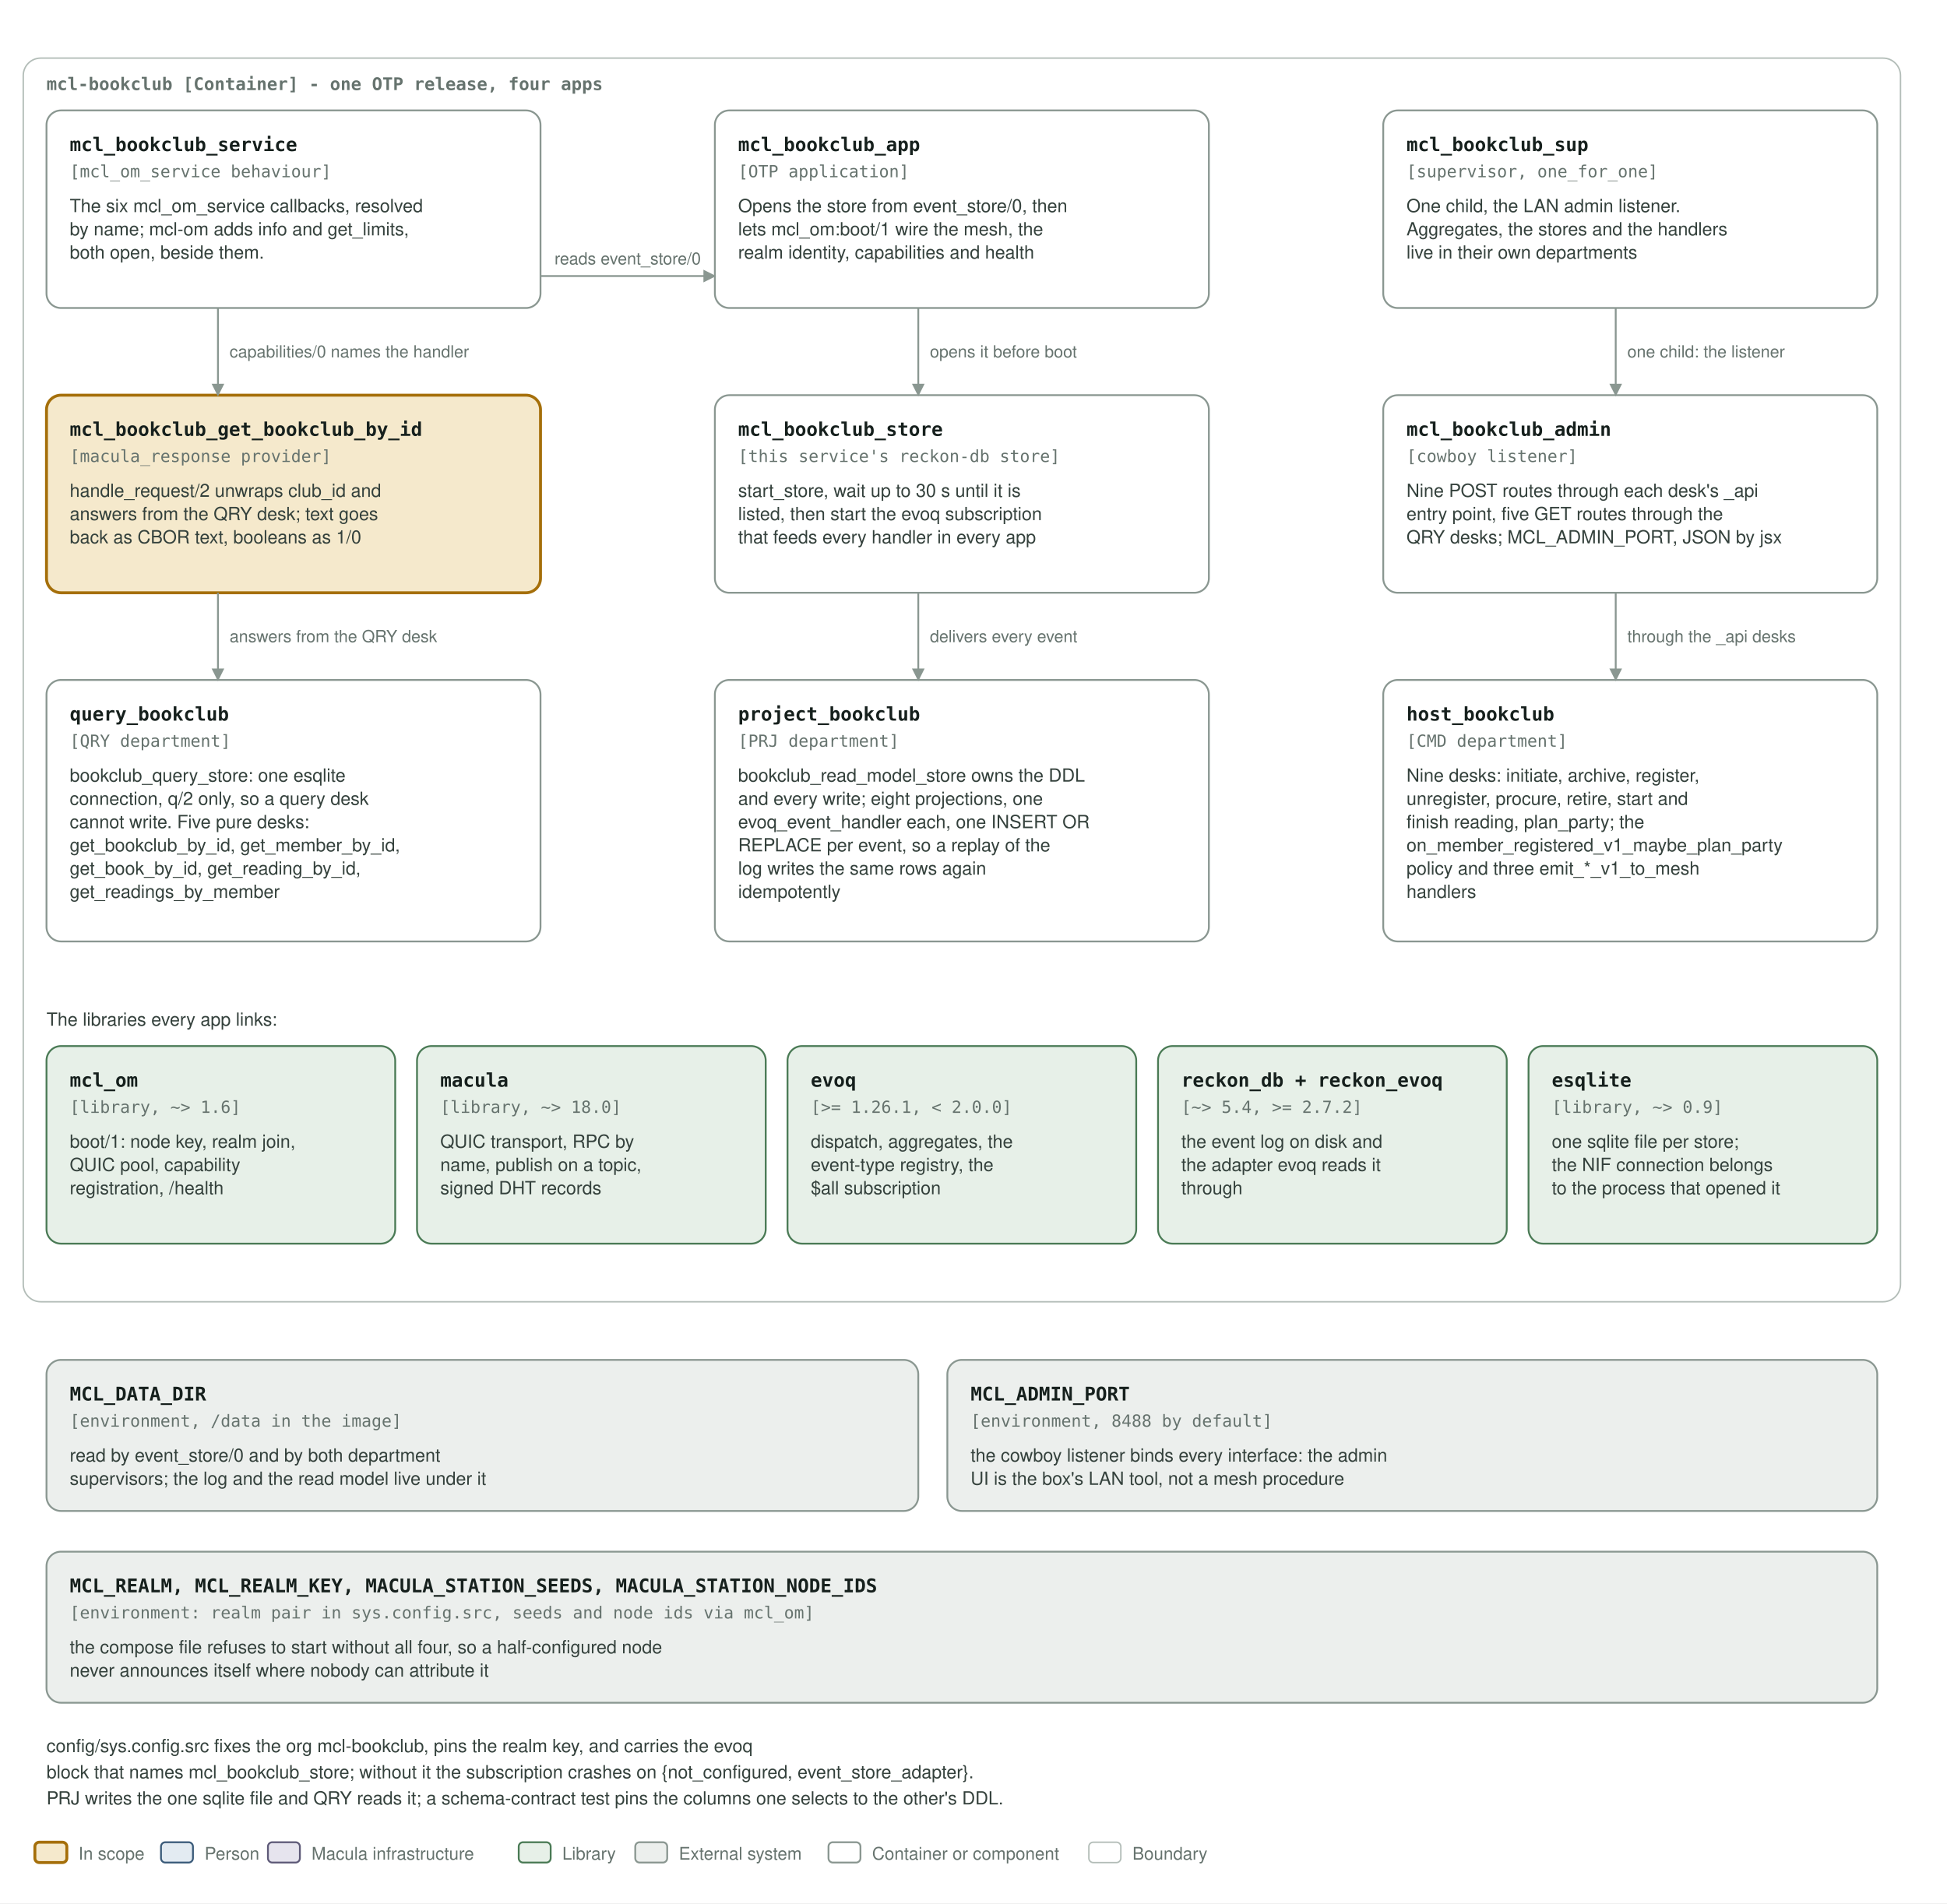
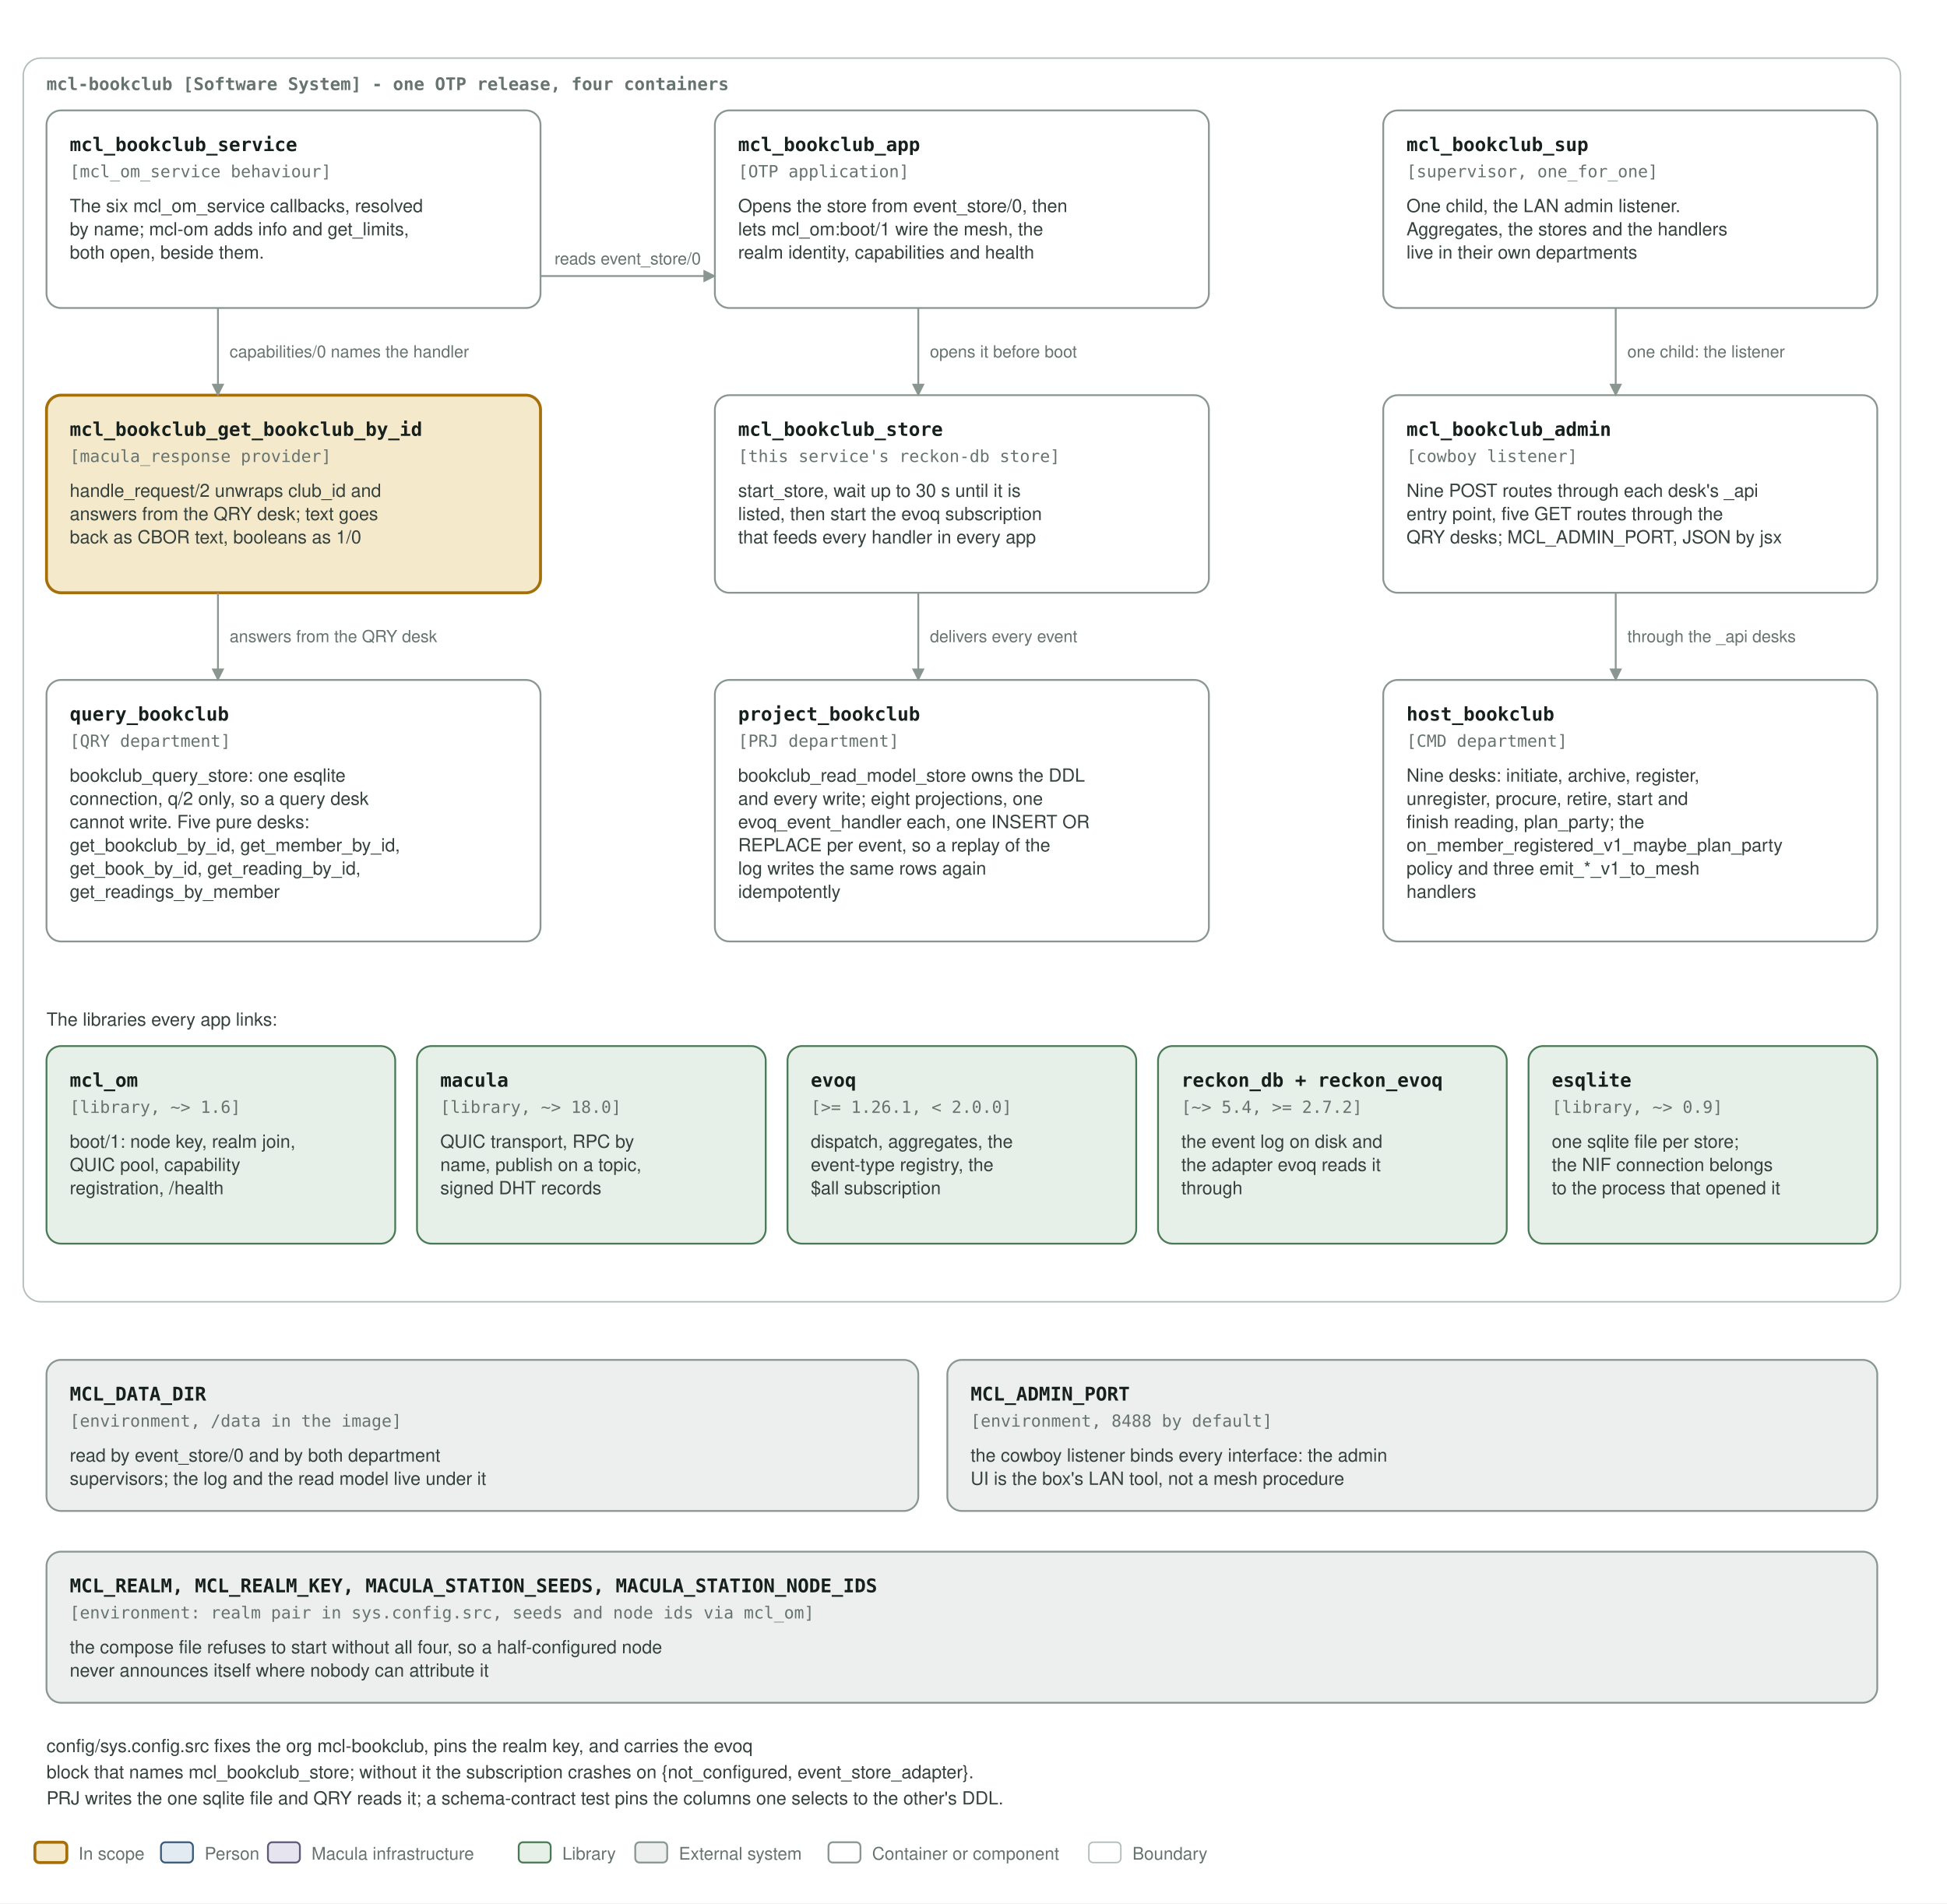
- <svg xmlns="http://www.w3.org/2000/svg" viewBox="0 0 1340 1310" role="img" aria-label="mcl-bookclub components">
+ <svg xmlns="http://www.w3.org/2000/svg" viewBox="0 0 1340 1310" role="img" aria-label="mcl-bookclub containers">
  <style>
.t-name { font-family: "Atkinson Hyperlegible", "Segoe UI", system-ui, -apple-system, Helvetica, Arial, sans-serif; font-size: 15px; font-weight: 700; }
.t-desc { font-family: "Atkinson Hyperlegible", "Segoe UI", system-ui, -apple-system, Helvetica, Arial, sans-serif; font-size: 12.5px; }
.t-rel { font-family: "Atkinson Hyperlegible", "Segoe UI", system-ui, -apple-system, Helvetica, Arial, sans-serif; font-size: 11.5px; paint-order: stroke; stroke-width: 4px; stroke-linejoin: round; }
.t-code { font-family: "JetBrains Mono", ui-monospace, Menlo, Consolas, monospace; font-size: 13px; font-weight: 600; }
.t-type { font-family: "JetBrains Mono", ui-monospace, Menlo, Consolas, monospace; font-size: 11.5px; }
.t-bound { font-family: "JetBrains Mono", ui-monospace, Menlo, Consolas, monospace; font-size: 12px; font-weight: 600; }
.t-leg { font-family: "Atkinson Hyperlegible", "Segoe UI", system-ui, -apple-system, Helvetica, Arial, sans-serif; font-size: 12px; }
.edge { fill: none; stroke-width: 1.25; }
.edge-later { fill: none; stroke-width: 1.25; stroke-dasharray: 5 4; }
.bg { fill: #FFFFFF; }
.b-sys { fill: #F5E9CC; stroke: #A56F0A; stroke-width: 2; }
.b-per { fill: #E3EBF2; stroke: #3B5B7A; stroke-width: 1.25; }
.b-mac { fill: #E6E4EE; stroke: #5E5A78; stroke-width: 1.25; }
.b-lib { fill: #E7F0E8; stroke: #4A7A55; stroke-width: 1.25; }
.b-ext { fill: #ECEFED; stroke: #8A9791; stroke-width: 1.25; }
.b-cmp { fill: #FFFFFF; stroke: #8A9791; stroke-width: 1.25; }
.b-later { fill: none; stroke: #8A9791; stroke-width: 1.25; stroke-dasharray: 5 4; }
.bound { fill: none; stroke: #B3BDB8; stroke-width: 1; }
.head { fill: #3B5B7A; }
.t-name, .t-code { fill: #16201D; }
.t-type, .t-bound, .t-leg { fill: #66736E; }
.t-desc { fill: #34413C; }
.t-rel { fill: #66736E; stroke: #FFFFFF; }
.edge, .edge-later { stroke: #8A9791; }
.arrowhead { fill: #8A9791; }
@media (prefers-color-scheme: dark) {
.bg { fill: #171F1C; }
.b-sys { fill: #3A2E13; stroke: #E3AA3C; }
.b-per { fill: #1D2A36; stroke: #8EB4D8; }
.b-mac { fill: #26243A; stroke: #A9A4C8; }
.b-lib { fill: #1A241C; stroke: #8FBE9B; }
.b-ext { fill: #1C2421; stroke: #7D8B85; }
.b-cmp { fill: #171F1C; stroke: #7D8B85; }
.b-later { stroke: #7D8B85; }
.bound { stroke: #4A5752; }
.head { fill: #8EB4D8; }
.t-name, .t-code { fill: #E6ECE9; }
.t-type, .t-bound, .t-leg { fill: #93A09A; }
.t-desc { fill: #C3CDC8; }
.t-rel { fill: #93A09A; stroke: #171F1C; }
.edge, .edge-later { stroke: #7D8B85; }
.arrowhead { fill: #7D8B85; }
}
</style>
  <defs>
    <marker id="a" viewBox="0 0 10 10" refX="9" refY="5" markerWidth="7" markerHeight="7" orient="auto-start-reverse">
      <path class="arrowhead" d="M0 0L10 5L0 10z" />
    </marker>
  </defs>
  <rect class="bg" x="0" y="0" width="1340" height="1310" />
-   <g class="k-bound" data-name="mcl-bookclub [Container] - one OTP release, four apps" data-x="16" data-y="40" data-w="1292" data-h="856">
+   <g class="k-bound" data-name="mcl-bookclub [Software System] - one OTP release, four containers" data-x="16" data-y="40" data-w="1292" data-h="856">
    <rect class="bound" x="16" y="40" width="1292" height="856" rx="12" />
-     <text class="t-bound" x="32" y="62">mcl-bookclub [Container] - one OTP release, four apps</text>
+     <text class="t-bound" x="32" y="62">mcl-bookclub [Software System] - one OTP release, four containers</text>
  </g>
  <g class="k-box" data-name="mcl_bookclub_service" data-kind="b-cmp" data-x="32" data-y="76" data-w="340" data-h="136">
    <rect class="b-cmp" x="32" y="76" width="340" height="136" rx="10" />
    <text class="t-code" x="48" y="104">mcl_bookclub_service</text>
    <text class="t-type" x="48" y="122">[mcl_om_service behaviour]</text>
    <text class="t-desc" x="48" y="146">The six mcl_om_service callbacks, resolved</text>
    <text class="t-desc" x="48" y="162">by name; mcl-om adds info and get_limits,</text>
    <text class="t-desc" x="48" y="178">both open, beside them.</text>
  </g>
  <g class="k-box" data-name="mcl_bookclub_app" data-kind="b-cmp" data-x="492" data-y="76" data-w="340" data-h="136">
    <rect class="b-cmp" x="492" y="76" width="340" height="136" rx="10" />
    <text class="t-code" x="508" y="104">mcl_bookclub_app</text>
    <text class="t-type" x="508" y="122">[OTP application]</text>
    <text class="t-desc" x="508" y="146">Opens the store from event_store/0, then</text>
    <text class="t-desc" x="508" y="162">lets mcl_om:boot/1 wire the mesh, the</text>
    <text class="t-desc" x="508" y="178">realm identity, capabilities and health</text>
  </g>
  <g class="k-box" data-name="mcl_bookclub_sup" data-kind="b-cmp" data-x="952" data-y="76" data-w="340" data-h="136">
    <rect class="b-cmp" x="952" y="76" width="340" height="136" rx="10" />
    <text class="t-code" x="968" y="104">mcl_bookclub_sup</text>
    <text class="t-type" x="968" y="122">[supervisor, one_for_one]</text>
    <text class="t-desc" x="968" y="146">One child, the LAN admin listener.</text>
    <text class="t-desc" x="968" y="162">Aggregates, the stores and the handlers</text>
    <text class="t-desc" x="968" y="178">live in their own departments</text>
  </g>
  <g class="k-box" data-name="mcl_bookclub_get_bookclub_by_id" data-kind="b-sys" data-x="32" data-y="272" data-w="340" data-h="136">
    <rect class="b-sys" x="32" y="272" width="340" height="136" rx="10" />
    <text class="t-code" x="48" y="300">mcl_bookclub_get_bookclub_by_id</text>
    <text class="t-type" x="48" y="318">[macula_response provider]</text>
    <text class="t-desc" x="48" y="342">handle_request/2 unwraps club_id and</text>
    <text class="t-desc" x="48" y="358">answers from the QRY desk; text goes</text>
    <text class="t-desc" x="48" y="374">back as CBOR text, booleans as 1/0</text>
  </g>
  <g class="k-box" data-name="mcl_bookclub_store" data-kind="b-cmp" data-x="492" data-y="272" data-w="340" data-h="136">
    <rect class="b-cmp" x="492" y="272" width="340" height="136" rx="10" />
    <text class="t-code" x="508" y="300">mcl_bookclub_store</text>
    <text class="t-type" x="508" y="318">[this service's reckon-db store]</text>
    <text class="t-desc" x="508" y="342">start_store, wait up to 30 s until it is</text>
    <text class="t-desc" x="508" y="358">listed, then start the evoq subscription</text>
    <text class="t-desc" x="508" y="374">that feeds every handler in every app</text>
  </g>
  <g class="k-box" data-name="mcl_bookclub_admin" data-kind="b-cmp" data-x="952" data-y="272" data-w="340" data-h="136">
    <rect class="b-cmp" x="952" y="272" width="340" height="136" rx="10" />
    <text class="t-code" x="968" y="300">mcl_bookclub_admin</text>
    <text class="t-type" x="968" y="318">[cowboy listener]</text>
    <text class="t-desc" x="968" y="342">Nine POST routes through each desk's _api</text>
    <text class="t-desc" x="968" y="358">entry point, five GET routes through the</text>
    <text class="t-desc" x="968" y="374">QRY desks; MCL_ADMIN_PORT, JSON by jsx</text>
  </g>
  <g class="k-box" data-name="query_bookclub" data-kind="b-cmp" data-x="32" data-y="468" data-w="340" data-h="180">
    <rect class="b-cmp" x="32" y="468" width="340" height="180" rx="10" />
    <text class="t-code" x="48" y="496">query_bookclub</text>
    <text class="t-type" x="48" y="514">[QRY department]</text>
    <text class="t-desc" x="48" y="538">bookclub_query_store: one esqlite</text>
    <text class="t-desc" x="48" y="554">connection, q/2 only, so a query desk</text>
    <text class="t-desc" x="48" y="570">cannot write. Five pure desks:</text>
    <text class="t-desc" x="48" y="586">get_bookclub_by_id, get_member_by_id,</text>
    <text class="t-desc" x="48" y="602">get_book_by_id, get_reading_by_id,</text>
    <text class="t-desc" x="48" y="618">get_readings_by_member</text>
  </g>
  <g class="k-box" data-name="project_bookclub" data-kind="b-cmp" data-x="492" data-y="468" data-w="340" data-h="180">
    <rect class="b-cmp" x="492" y="468" width="340" height="180" rx="10" />
    <text class="t-code" x="508" y="496">project_bookclub</text>
    <text class="t-type" x="508" y="514">[PRJ department]</text>
    <text class="t-desc" x="508" y="538">bookclub_read_model_store owns the DDL</text>
    <text class="t-desc" x="508" y="554">and every write; eight projections, one</text>
    <text class="t-desc" x="508" y="570">evoq_event_handler each, one INSERT OR</text>
    <text class="t-desc" x="508" y="586">REPLACE per event, so a replay of the</text>
    <text class="t-desc" x="508" y="602">log writes the same rows again</text>
    <text class="t-desc" x="508" y="618">idempotently</text>
  </g>
  <g class="k-box" data-name="host_bookclub" data-kind="b-cmp" data-x="952" data-y="468" data-w="340" data-h="180">
    <rect class="b-cmp" x="952" y="468" width="340" height="180" rx="10" />
    <text class="t-code" x="968" y="496">host_bookclub</text>
    <text class="t-type" x="968" y="514">[CMD department]</text>
    <text class="t-desc" x="968" y="538">Nine desks: initiate, archive, register,</text>
    <text class="t-desc" x="968" y="554">unregister, procure, retire, start and</text>
    <text class="t-desc" x="968" y="570">finish reading, plan_party; the</text>
    <text class="t-desc" x="968" y="586">on_member_registered_v1_maybe_plan_party</text>
    <text class="t-desc" x="968" y="602">policy and three emit_*_v1_to_mesh</text>
    <text class="t-desc" x="968" y="618">handlers</text>
  </g>
  <g class="k-note" data-name="the libraries every app links">
    <text class="t-desc" x="32" y="706">The libraries every app links:</text>
  </g>
  <g class="k-box" data-name="mcl_om" data-kind="b-lib" data-x="32" data-y="720" data-w="240" data-h="136">
    <rect class="b-lib" x="32" y="720" width="240" height="136" rx="10" />
    <text class="t-code" x="48" y="748">mcl_om</text>
    <text class="t-type" x="48" y="766">[library, ~&gt; 1.6]</text>
    <text class="t-desc" x="48" y="790">boot/1: node key, realm join,</text>
    <text class="t-desc" x="48" y="806">QUIC pool, capability</text>
    <text class="t-desc" x="48" y="822">registration, /health</text>
  </g>
  <g class="k-box" data-name="macula" data-kind="b-lib" data-x="287" data-y="720" data-w="240" data-h="136">
    <rect class="b-lib" x="287" y="720" width="240" height="136" rx="10" />
    <text class="t-code" x="303" y="748">macula</text>
    <text class="t-type" x="303" y="766">[library, ~&gt; 18.0]</text>
    <text class="t-desc" x="303" y="790">QUIC transport, RPC by</text>
    <text class="t-desc" x="303" y="806">name, publish on a topic,</text>
    <text class="t-desc" x="303" y="822">signed DHT records</text>
  </g>
  <g class="k-box" data-name="evoq" data-kind="b-lib" data-x="542" data-y="720" data-w="240" data-h="136">
    <rect class="b-lib" x="542" y="720" width="240" height="136" rx="10" />
    <text class="t-code" x="558" y="748">evoq</text>
    <text class="t-type" x="558" y="766">[&gt;= 1.26.1, &lt; 2.0.0]</text>
    <text class="t-desc" x="558" y="790">dispatch, aggregates, the</text>
    <text class="t-desc" x="558" y="806">event-type registry, the</text>
    <text class="t-desc" x="558" y="822">$all subscription</text>
  </g>
  <g class="k-box" data-name="reckon_db + reckon_evoq" data-kind="b-lib" data-x="797" data-y="720" data-w="240" data-h="136">
    <rect class="b-lib" x="797" y="720" width="240" height="136" rx="10" />
    <text class="t-code" x="813" y="748">reckon_db + reckon_evoq</text>
    <text class="t-type" x="813" y="766">[~&gt; 5.4, &gt;= 2.7.2]</text>
    <text class="t-desc" x="813" y="790">the event log on disk and</text>
    <text class="t-desc" x="813" y="806">the adapter evoq reads it</text>
    <text class="t-desc" x="813" y="822">through</text>
  </g>
  <g class="k-box" data-name="esqlite" data-kind="b-lib" data-x="1052" data-y="720" data-w="240" data-h="136">
    <rect class="b-lib" x="1052" y="720" width="240" height="136" rx="10" />
    <text class="t-code" x="1068" y="748">esqlite</text>
    <text class="t-type" x="1068" y="766">[library, ~&gt; 0.9]</text>
    <text class="t-desc" x="1068" y="790">one sqlite file per store;</text>
    <text class="t-desc" x="1068" y="806">the NIF connection belongs</text>
    <text class="t-desc" x="1068" y="822">to the process that opened it</text>
  </g>
  <g class="k-box" data-name="MCL_DATA_DIR" data-kind="b-ext" data-x="32" data-y="936" data-w="600" data-h="104">
    <rect class="b-ext" x="32" y="936" width="600" height="104" rx="10" />
    <text class="t-code" x="48" y="964">MCL_DATA_DIR</text>
    <text class="t-type" x="48" y="982">[environment, /data in the image]</text>
    <text class="t-desc" x="48" y="1006">read by event_store/0 and by both department</text>
    <text class="t-desc" x="48" y="1022">supervisors; the log and the read model live under it</text>
  </g>
  <g class="k-box" data-name="MCL_ADMIN_PORT" data-kind="b-ext" data-x="652" data-y="936" data-w="640" data-h="104">
    <rect class="b-ext" x="652" y="936" width="640" height="104" rx="10" />
    <text class="t-code" x="668" y="964">MCL_ADMIN_PORT</text>
    <text class="t-type" x="668" y="982">[environment, 8488 by default]</text>
    <text class="t-desc" x="668" y="1006">the cowboy listener binds every interface: the admin</text>
    <text class="t-desc" x="668" y="1022">UI is the box's LAN tool, not a mesh procedure</text>
  </g>
  <g class="k-box" data-name="MCL_REALM, MCL_REALM_KEY, MACULA_STATION_SEEDS, MACULA_STATION_NODE_IDS" data-kind="b-ext" data-x="32" data-y="1068" data-w="1260" data-h="104">
    <rect class="b-ext" x="32" y="1068" width="1260" height="104" rx="10" />
    <text class="t-code" x="48" y="1096">MCL_REALM, MCL_REALM_KEY, MACULA_STATION_SEEDS, MACULA_STATION_NODE_IDS</text>
    <text class="t-type" x="48" y="1114">[environment: realm pair in sys.config.src, seeds and node ids via mcl_om]</text>
    <text class="t-desc" x="48" y="1138">the compose file refuses to start without all four, so a half-configured node</text>
    <text class="t-desc" x="48" y="1154">never announces itself where nobody can attribute it</text>
  </g>
  <g class="k-edge" data-name="reads event_store/0">
    <path class="edge" d="M372 190H492" marker-end="url(#a)" />
    <text class="t-rel" x="432" y="182" text-anchor="middle">reads event_store/0</text>
  </g>
  <g class="k-edge" data-name="capabilities/0 names the handler">
    <path class="edge" d="M150 212V272" marker-end="url(#a)" />
    <text class="t-rel" x="158" y="246">capabilities/0 names the handler</text>
  </g>
  <g class="k-edge" data-name="opens it before boot">
    <path class="edge" d="M632 212V272" marker-end="url(#a)" />
    <text class="t-rel" x="640" y="246">opens it before boot</text>
  </g>
  <g class="k-edge" data-name="one child: the listener">
    <path class="edge" d="M1112 212V272" marker-end="url(#a)" />
    <text class="t-rel" x="1120" y="246">one child: the listener</text>
  </g>
  <g class="k-edge" data-name="answers from the QRY desk">
    <path class="edge" d="M150 408V468" marker-end="url(#a)" />
    <text class="t-rel" x="158" y="442">answers from the QRY desk</text>
  </g>
  <g class="k-edge" data-name="delivers every event">
    <path class="edge" d="M632 408V468" marker-end="url(#a)" />
    <text class="t-rel" x="640" y="442">delivers every event</text>
  </g>
  <g class="k-edge" data-name="through the _api desks">
    <path class="edge" d="M1112 408V468" marker-end="url(#a)" />
    <text class="t-rel" x="1120" y="442">through the _api desks</text>
  </g>
  <g class="k-note" data-name="the config and the schema contract">
    <text class="t-desc" x="32" y="1206">config/sys.config.src fixes the org mcl-bookclub, pins the realm key, and carries the evoq</text>
    <text class="t-desc" x="32" y="1224">block that names mcl_bookclub_store; without it the subscription crashes on {not_configured, event_store_adapter}.</text>
    <text class="t-desc" x="32" y="1242">PRJ writes the one sqlite file and QRY reads it; a schema-contract test pins the columns one selects to the other's DDL.</text>
  </g>
  <g class="k-legend" data-name="legend">
    <rect class="b-sys" x="24" y="1268" width="22" height="14" rx="3" />
    <text class="t-leg" x="54" y="1280">In scope</text>
    <rect class="b-per" x="110.8" y="1268" width="22" height="14" rx="3" />
    <text class="t-leg" x="140.8" y="1280">Person</text>
    <rect class="b-mac" x="184.4" y="1268" width="22" height="14" rx="3" />
    <text class="t-leg" x="214.4" y="1280">Macula infrastructure</text>
    <rect class="b-lib" x="357.0" y="1268" width="22" height="14" rx="3" />
    <text class="t-leg" x="387.0" y="1280">Library</text>
    <rect class="b-ext" x="437.2" y="1268" width="22" height="14" rx="3" />
    <text class="t-leg" x="467.2" y="1280">External system</text>
    <rect class="b-cmp" x="570.2" y="1268" width="22" height="14" rx="3" />
    <text class="t-leg" x="600.2" y="1280">Container or component</text>
    <rect class="bound" x="749.4" y="1268" width="22" height="14" rx="3" />
    <text class="t-leg" x="779.4" y="1280">Boundary</text>
  </g>
</svg>
